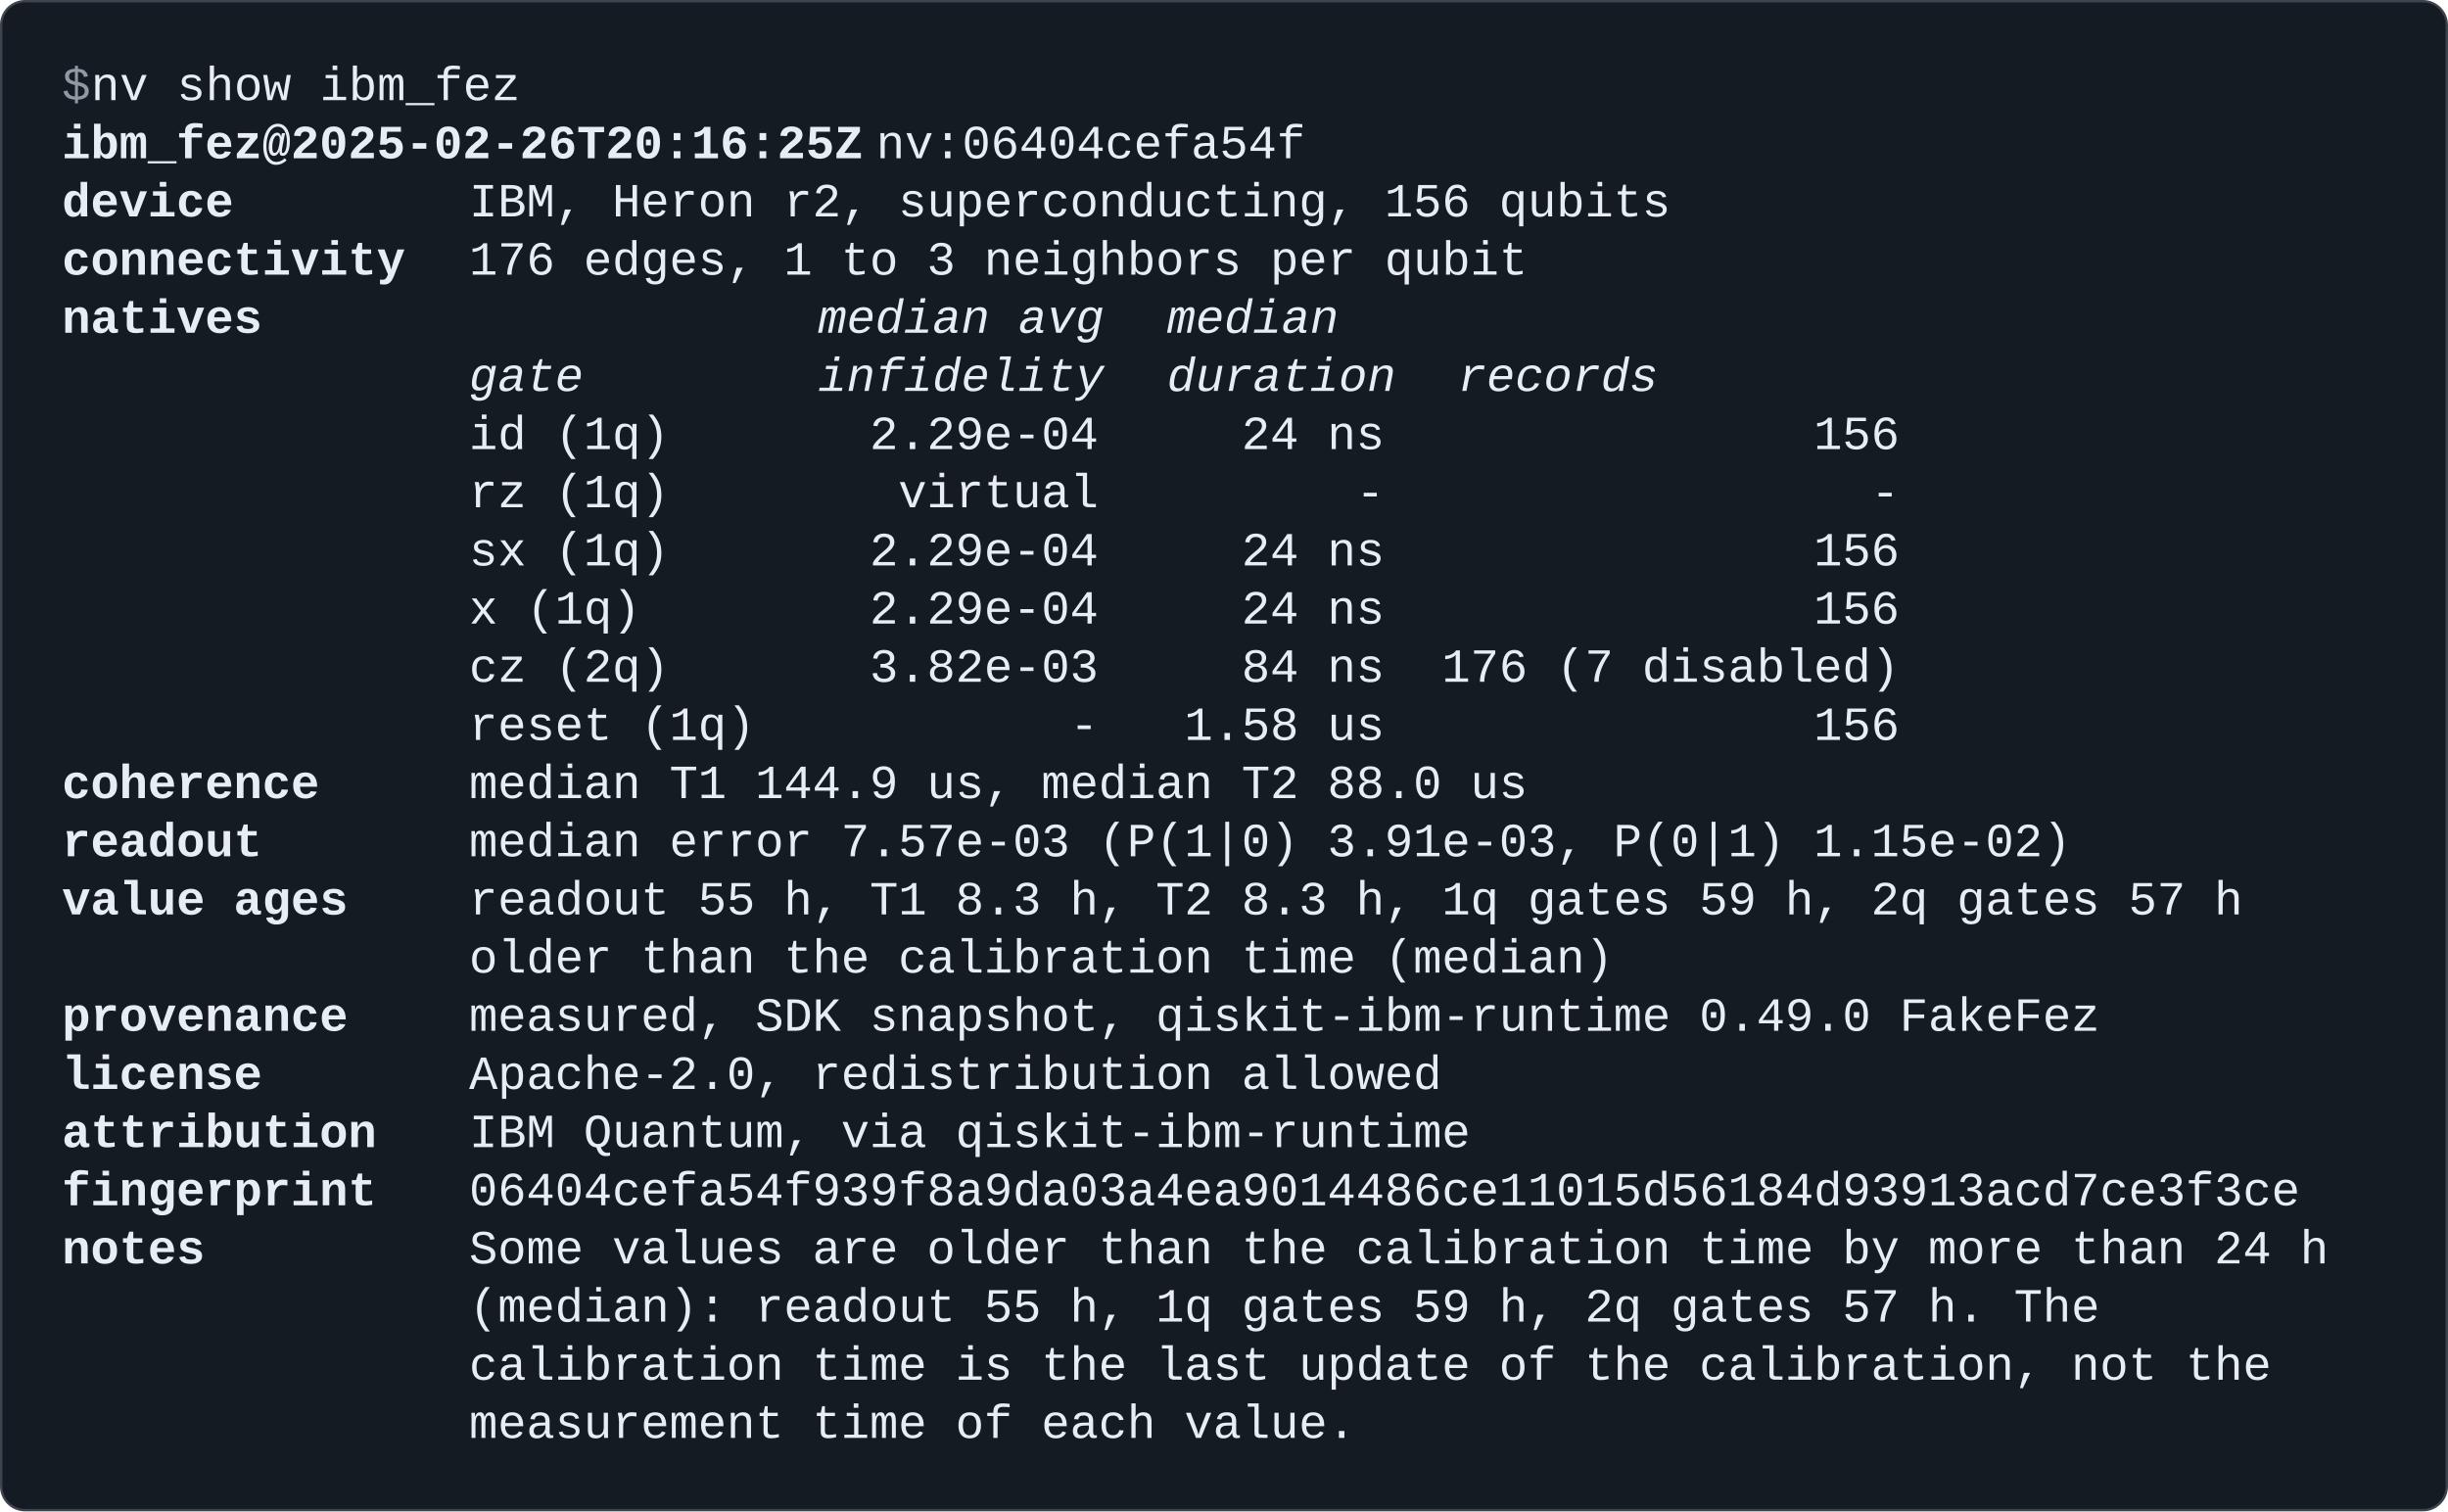
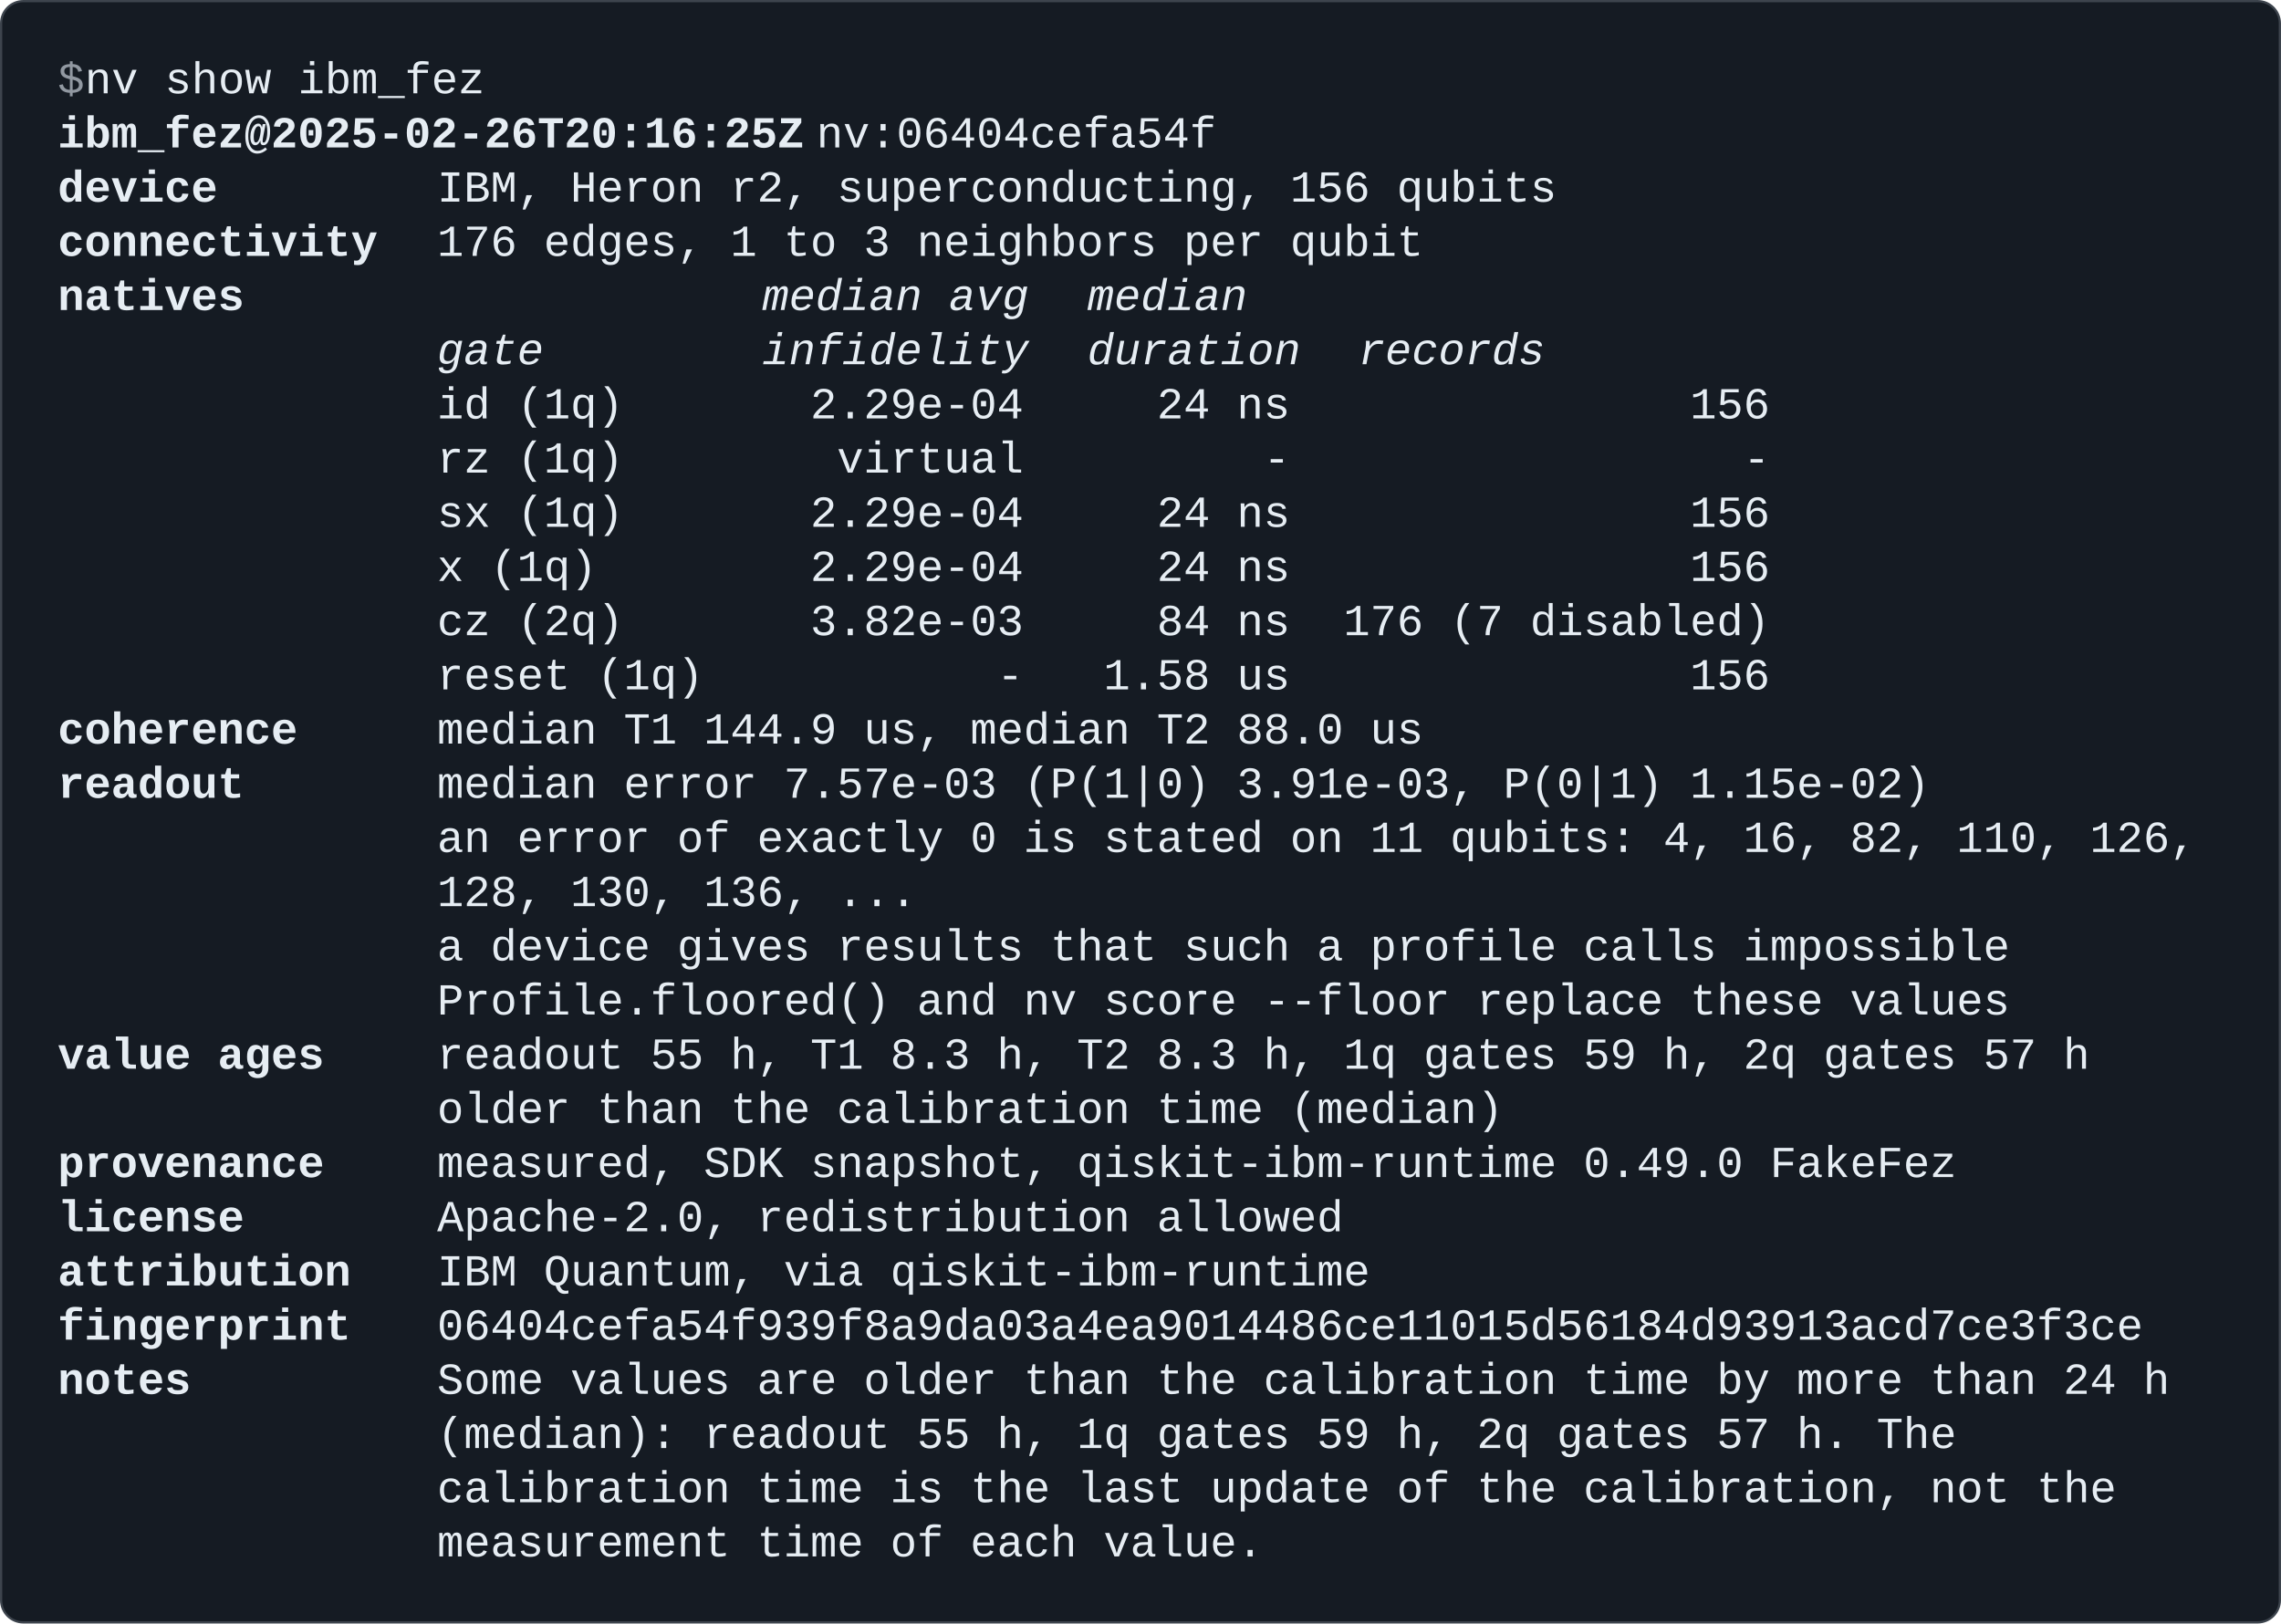
- <svg xmlns="http://www.w3.org/2000/svg" viewBox="0 0 1027 634" width="1027" height="634" role="img" aria-label="Output of nv show ibm_fez">
+ <svg xmlns="http://www.w3.org/2000/svg" viewBox="0 0 1027 731" width="1027" height="731" role="img" aria-label="Output of nv show ibm_fez">
  <style>
.nv-matrix { font-family: ui-monospace, SFMono-Regular, 'SF Mono', Menlo, Consolas, 'Liberation Mono', monospace; font-size: 20px; }
.nv-r1 { fill: #9198a1 }
.nv-r2 { fill: #e6edf3 }
.nv-r3 { fill: #e6edf3;font-weight: bold }
.nv-r4 { fill: #e6edf3;font-style: italic; }
</style>
  <defs>
    <clipPath id="nv-line-0">
      <rect x="0" y="1.5" width="976" height="24.65" />
    </clipPath>
    <clipPath id="nv-line-1">
      <rect x="0" y="25.9" width="976" height="24.65" />
    </clipPath>
    <clipPath id="nv-line-2">
      <rect x="0" y="50.3" width="976" height="24.65" />
    </clipPath>
    <clipPath id="nv-line-3">
      <rect x="0" y="74.7" width="976" height="24.65" />
    </clipPath>
    <clipPath id="nv-line-4">
      <rect x="0" y="99.1" width="976" height="24.65" />
    </clipPath>
    <clipPath id="nv-line-5">
      <rect x="0" y="123.5" width="976" height="24.65" />
    </clipPath>
    <clipPath id="nv-line-6">
      <rect x="0" y="147.9" width="976" height="24.65" />
    </clipPath>
    <clipPath id="nv-line-7">
      <rect x="0" y="172.3" width="976" height="24.65" />
    </clipPath>
    <clipPath id="nv-line-8">
      <rect x="0" y="196.7" width="976" height="24.65" />
    </clipPath>
    <clipPath id="nv-line-9">
      <rect x="0" y="221.1" width="976" height="24.65" />
    </clipPath>
    <clipPath id="nv-line-10">
      <rect x="0" y="245.5" width="976" height="24.65" />
    </clipPath>
    <clipPath id="nv-line-11">
      <rect x="0" y="269.9" width="976" height="24.65" />
    </clipPath>
    <clipPath id="nv-line-12">
      <rect x="0" y="294.3" width="976" height="24.65" />
    </clipPath>
    <clipPath id="nv-line-13">
      <rect x="0" y="318.7" width="976" height="24.65" />
    </clipPath>
    <clipPath id="nv-line-14">
      <rect x="0" y="343.1" width="976" height="24.65" />
    </clipPath>
    <clipPath id="nv-line-15">
      <rect x="0" y="367.5" width="976" height="24.65" />
    </clipPath>
    <clipPath id="nv-line-16">
      <rect x="0" y="391.9" width="976" height="24.65" />
    </clipPath>
    <clipPath id="nv-line-17">
      <rect x="0" y="416.3" width="976" height="24.65" />
    </clipPath>
    <clipPath id="nv-line-18">
      <rect x="0" y="440.7" width="976" height="24.65" />
    </clipPath>
    <clipPath id="nv-line-19">
      <rect x="0" y="465.1" width="976" height="24.65" />
    </clipPath>
    <clipPath id="nv-line-20">
      <rect x="0" y="489.5" width="976" height="24.65" />
    </clipPath>
    <clipPath id="nv-line-21">
      <rect x="0" y="513.9" width="976" height="24.65" />
    </clipPath>
    <clipPath id="nv-line-22">
      <rect x="0" y="538.3" width="976" height="24.65" />
    </clipPath>
+     <clipPath id="nv-line-23">
+       <rect x="0" y="562.7" width="976" height="24.65" />
+     </clipPath>
+     <clipPath id="nv-line-24">
+       <rect x="0" y="587.1" width="976" height="24.65" />
+     </clipPath>
+     <clipPath id="nv-line-25">
+       <rect x="0" y="611.5" width="976" height="24.65" />
+     </clipPath>
+     <clipPath id="nv-line-26">
+       <rect x="0" y="635.9" width="976" height="24.65" />
+     </clipPath>
  </defs>
-   <rect x="0.5" y="0.5" width="1026" height="633" rx="10" fill="#151b23" stroke="#3d444d" />
+   <rect x="0.5" y="0.5" width="1026" height="730" rx="10" fill="#151b23" stroke="#3d444d" />
  <g transform="translate(26 22)">
    <g class="nv-matrix">
      <text class="nv-r1" x="0" y="20" textLength="12.2" clip-path="url(#nv-line-0)">$</text>
      <text class="nv-r2" x="12.2" y="20" textLength="195.2" clip-path="url(#nv-line-0)"> nv show ibm_fez</text>
      <text class="nv-r2" x="976" y="20" textLength="12.2" clip-path="url(#nv-line-0)">
</text>
      <text class="nv-r3" x="0" y="44.4" textLength="341.6" clip-path="url(#nv-line-1)">ibm_fez@2025-02-26T20:16:25Z</text>
      <text class="nv-r2" x="341.6" y="44.4" textLength="207.4" clip-path="url(#nv-line-1)">  nv:06404cefa54f</text>
      <text class="nv-r2" x="976" y="44.4" textLength="12.2" clip-path="url(#nv-line-1)">
</text>
      <text class="nv-r3" x="0" y="68.8" textLength="146.4" clip-path="url(#nv-line-2)">device      </text>
      <text class="nv-r2" x="170.8" y="68.8" textLength="512.4" clip-path="url(#nv-line-2)">IBM, Heron r2, superconducting, 156 qubits</text>
      <text class="nv-r2" x="976" y="68.8" textLength="12.2" clip-path="url(#nv-line-2)">
</text>
      <text class="nv-r3" x="0" y="93.2" textLength="146.4" clip-path="url(#nv-line-3)">connectivity</text>
      <text class="nv-r2" x="170.8" y="93.2" textLength="451.4" clip-path="url(#nv-line-3)">176 edges, 1 to 3 neighbors per qubit</text>
      <text class="nv-r2" x="976" y="93.2" textLength="12.2" clip-path="url(#nv-line-3)">
</text>
      <text class="nv-r3" x="0" y="117.6" textLength="146.4" clip-path="url(#nv-line-4)">natives     </text>
      <text class="nv-r4" x="317.2" y="117.6" textLength="122" clip-path="url(#nv-line-4)">median avg</text>
      <text class="nv-r4" x="463.6" y="117.6" textLength="97.6" clip-path="url(#nv-line-4)">  median</text>
      <text class="nv-r2" x="976" y="117.6" textLength="12.2" clip-path="url(#nv-line-4)">
</text>
      <text class="nv-r4" x="170.8" y="142" textLength="122" clip-path="url(#nv-line-5)">gate      </text>
      <text class="nv-r4" x="317.2" y="142" textLength="122" clip-path="url(#nv-line-5)">infidelity</text>
      <text class="nv-r4" x="463.6" y="142" textLength="97.6" clip-path="url(#nv-line-5)">duration</text>
      <text class="nv-r4" x="585.6" y="142" textLength="195.2" clip-path="url(#nv-line-5)">         records</text>
      <text class="nv-r2" x="976" y="142" textLength="12.2" clip-path="url(#nv-line-5)">
</text>
      <text class="nv-r2" x="170.8" y="166.4" textLength="610" clip-path="url(#nv-line-6)">id (1q)       2.29e-04     24 ns               156</text>
      <text class="nv-r2" x="976" y="166.4" textLength="12.2" clip-path="url(#nv-line-6)">
</text>
      <text class="nv-r2" x="170.8" y="190.8" textLength="610" clip-path="url(#nv-line-7)">rz (1q)        virtual         -                 -</text>
      <text class="nv-r2" x="976" y="190.8" textLength="12.2" clip-path="url(#nv-line-7)">
</text>
      <text class="nv-r2" x="170.8" y="215.2" textLength="610" clip-path="url(#nv-line-8)">sx (1q)       2.29e-04     24 ns               156</text>
      <text class="nv-r2" x="976" y="215.2" textLength="12.2" clip-path="url(#nv-line-8)">
</text>
      <text class="nv-r2" x="170.8" y="239.6" textLength="610" clip-path="url(#nv-line-9)">x (1q)        2.29e-04     24 ns               156</text>
      <text class="nv-r2" x="976" y="239.6" textLength="12.2" clip-path="url(#nv-line-9)">
</text>
      <text class="nv-r2" x="170.8" y="264" textLength="610" clip-path="url(#nv-line-10)">cz (2q)       3.82e-03     84 ns  176 (7 disabled)</text>
      <text class="nv-r2" x="976" y="264" textLength="12.2" clip-path="url(#nv-line-10)">
</text>
      <text class="nv-r2" x="170.8" y="288.4" textLength="610" clip-path="url(#nv-line-11)">reset (1q)           -   1.58 us               156</text>
      <text class="nv-r2" x="976" y="288.4" textLength="12.2" clip-path="url(#nv-line-11)">
</text>
      <text class="nv-r3" x="0" y="312.8" textLength="146.4" clip-path="url(#nv-line-12)">coherence   </text>
      <text class="nv-r2" x="170.8" y="312.8" textLength="451.4" clip-path="url(#nv-line-12)">median T1 144.9 us, median T2 88.0 us</text>
      <text class="nv-r2" x="976" y="312.8" textLength="12.2" clip-path="url(#nv-line-12)">
</text>
      <text class="nv-r3" x="0" y="337.2" textLength="146.4" clip-path="url(#nv-line-13)">readout     </text>
      <text class="nv-r2" x="170.8" y="337.2" textLength="683.2" clip-path="url(#nv-line-13)">median error 7.57e-03 (P(1|0) 3.91e-03, P(0|1) 1.15e-02)</text>
      <text class="nv-r2" x="976" y="337.2" textLength="12.2" clip-path="url(#nv-line-13)">
</text>
-       <text class="nv-r3" x="0" y="361.6" textLength="146.4" clip-path="url(#nv-line-14)">value ages  </text>
-       <text class="nv-r2" x="170.8" y="361.6" textLength="756.4" clip-path="url(#nv-line-14)">readout 55 h, T1 8.3 h, T2 8.3 h, 1q gates 59 h, 2q gates 57 h</text>
+       <text class="nv-r2" x="170.8" y="361.6" textLength="805.2" clip-path="url(#nv-line-14)">an error of exactly 0 is stated on 11 qubits: 4, 16, 82, 110, 126,</text>
      <text class="nv-r2" x="976" y="361.6" textLength="12.2" clip-path="url(#nv-line-14)">
</text>
-       <text class="nv-r2" x="170.8" y="386" textLength="488" clip-path="url(#nv-line-15)">older than the calibration time (median)</text>
+       <text class="nv-r2" x="170.8" y="386" textLength="219.6" clip-path="url(#nv-line-15)">128, 130, 136, ...</text>
      <text class="nv-r2" x="976" y="386" textLength="12.2" clip-path="url(#nv-line-15)">
</text>
-       <text class="nv-r3" x="0" y="410.4" textLength="146.4" clip-path="url(#nv-line-16)">provenance  </text>
-       <text class="nv-r2" x="170.8" y="410.4" textLength="695.4" clip-path="url(#nv-line-16)">measured, SDK snapshot, qiskit-ibm-runtime 0.49.0 FakeFez</text>
+       <text class="nv-r2" x="170.8" y="410.4" textLength="719.8" clip-path="url(#nv-line-16)">a device gives results that such a profile calls impossible</text>
      <text class="nv-r2" x="976" y="410.4" textLength="12.2" clip-path="url(#nv-line-16)">
</text>
-       <text class="nv-r3" x="0" y="434.8" textLength="146.4" clip-path="url(#nv-line-17)">license     </text>
-       <text class="nv-r2" x="170.8" y="434.8" textLength="414.8" clip-path="url(#nv-line-17)">Apache-2.0, redistribution allowed</text>
+       <text class="nv-r2" x="170.8" y="434.8" textLength="719.8" clip-path="url(#nv-line-17)">Profile.floored() and nv score --floor replace these values</text>
      <text class="nv-r2" x="976" y="434.8" textLength="12.2" clip-path="url(#nv-line-17)">
</text>
-       <text class="nv-r3" x="0" y="459.2" textLength="146.4" clip-path="url(#nv-line-18)">attribution </text>
-       <text class="nv-r2" x="170.8" y="459.2" textLength="427" clip-path="url(#nv-line-18)">IBM Quantum, via qiskit-ibm-runtime</text>
+       <text class="nv-r3" x="0" y="459.2" textLength="146.4" clip-path="url(#nv-line-18)">value ages  </text>
+       <text class="nv-r2" x="170.8" y="459.2" textLength="756.4" clip-path="url(#nv-line-18)">readout 55 h, T1 8.3 h, T2 8.3 h, 1q gates 59 h, 2q gates 57 h</text>
      <text class="nv-r2" x="976" y="459.2" textLength="12.2" clip-path="url(#nv-line-18)">
</text>
-       <text class="nv-r3" x="0" y="483.6" textLength="146.4" clip-path="url(#nv-line-19)">fingerprint </text>
-       <text class="nv-r2" x="170.8" y="483.6" textLength="780.8" clip-path="url(#nv-line-19)">06404cefa54f939f8a9da03a4ea9014486ce11015d56184d93913acd7ce3f3ce</text>
+       <text class="nv-r2" x="170.8" y="483.6" textLength="488" clip-path="url(#nv-line-19)">older than the calibration time (median)</text>
      <text class="nv-r2" x="976" y="483.6" textLength="12.2" clip-path="url(#nv-line-19)">
</text>
-       <text class="nv-r3" x="0" y="508" textLength="146.4" clip-path="url(#nv-line-20)">notes       </text>
-       <text class="nv-r2" x="170.8" y="508" textLength="793" clip-path="url(#nv-line-20)">Some values are older than the calibration time by more than 24 h</text>
+       <text class="nv-r3" x="0" y="508" textLength="146.4" clip-path="url(#nv-line-20)">provenance  </text>
+       <text class="nv-r2" x="170.8" y="508" textLength="695.4" clip-path="url(#nv-line-20)">measured, SDK snapshot, qiskit-ibm-runtime 0.49.0 FakeFez</text>
      <text class="nv-r2" x="976" y="508" textLength="12.2" clip-path="url(#nv-line-20)">
</text>
-       <text class="nv-r2" x="170.8" y="532.4" textLength="695.4" clip-path="url(#nv-line-21)">(median): readout 55 h, 1q gates 59 h, 2q gates 57 h. The</text>
+       <text class="nv-r3" x="0" y="532.4" textLength="146.4" clip-path="url(#nv-line-21)">license     </text>
+       <text class="nv-r2" x="170.8" y="532.4" textLength="414.8" clip-path="url(#nv-line-21)">Apache-2.0, redistribution allowed</text>
      <text class="nv-r2" x="976" y="532.4" textLength="12.2" clip-path="url(#nv-line-21)">
</text>
-       <text class="nv-r2" x="170.8" y="556.8" textLength="768.6" clip-path="url(#nv-line-22)">calibration time is the last update of the calibration, not the</text>
+       <text class="nv-r3" x="0" y="556.8" textLength="146.4" clip-path="url(#nv-line-22)">attribution </text>
+       <text class="nv-r2" x="170.8" y="556.8" textLength="427" clip-path="url(#nv-line-22)">IBM Quantum, via qiskit-ibm-runtime</text>
      <text class="nv-r2" x="976" y="556.8" textLength="12.2" clip-path="url(#nv-line-22)">
</text>
-       <text class="nv-r2" x="170.8" y="581.2" textLength="378.2" clip-path="url(#nv-line-23)">measurement time of each value.</text>
+       <text class="nv-r3" x="0" y="581.2" textLength="146.4" clip-path="url(#nv-line-23)">fingerprint </text>
+       <text class="nv-r2" x="170.8" y="581.2" textLength="780.8" clip-path="url(#nv-line-23)">06404cefa54f939f8a9da03a4ea9014486ce11015d56184d93913acd7ce3f3ce</text>
      <text class="nv-r2" x="976" y="581.2" textLength="12.2" clip-path="url(#nv-line-23)">
+ </text>
+       <text class="nv-r3" x="0" y="605.6" textLength="146.4" clip-path="url(#nv-line-24)">notes       </text>
+       <text class="nv-r2" x="170.8" y="605.6" textLength="793" clip-path="url(#nv-line-24)">Some values are older than the calibration time by more than 24 h</text>
+       <text class="nv-r2" x="976" y="605.6" textLength="12.2" clip-path="url(#nv-line-24)">
+ </text>
+       <text class="nv-r2" x="170.8" y="630" textLength="695.4" clip-path="url(#nv-line-25)">(median): readout 55 h, 1q gates 59 h, 2q gates 57 h. The</text>
+       <text class="nv-r2" x="976" y="630" textLength="12.2" clip-path="url(#nv-line-25)">
+ </text>
+       <text class="nv-r2" x="170.8" y="654.4" textLength="768.6" clip-path="url(#nv-line-26)">calibration time is the last update of the calibration, not the</text>
+       <text class="nv-r2" x="976" y="654.4" textLength="12.2" clip-path="url(#nv-line-26)">
+ </text>
+       <text class="nv-r2" x="170.8" y="678.8" textLength="378.2" clip-path="url(#nv-line-27)">measurement time of each value.</text>
+       <text class="nv-r2" x="976" y="678.8" textLength="12.2" clip-path="url(#nv-line-27)">
</text>
    </g>
  </g>
</svg>
